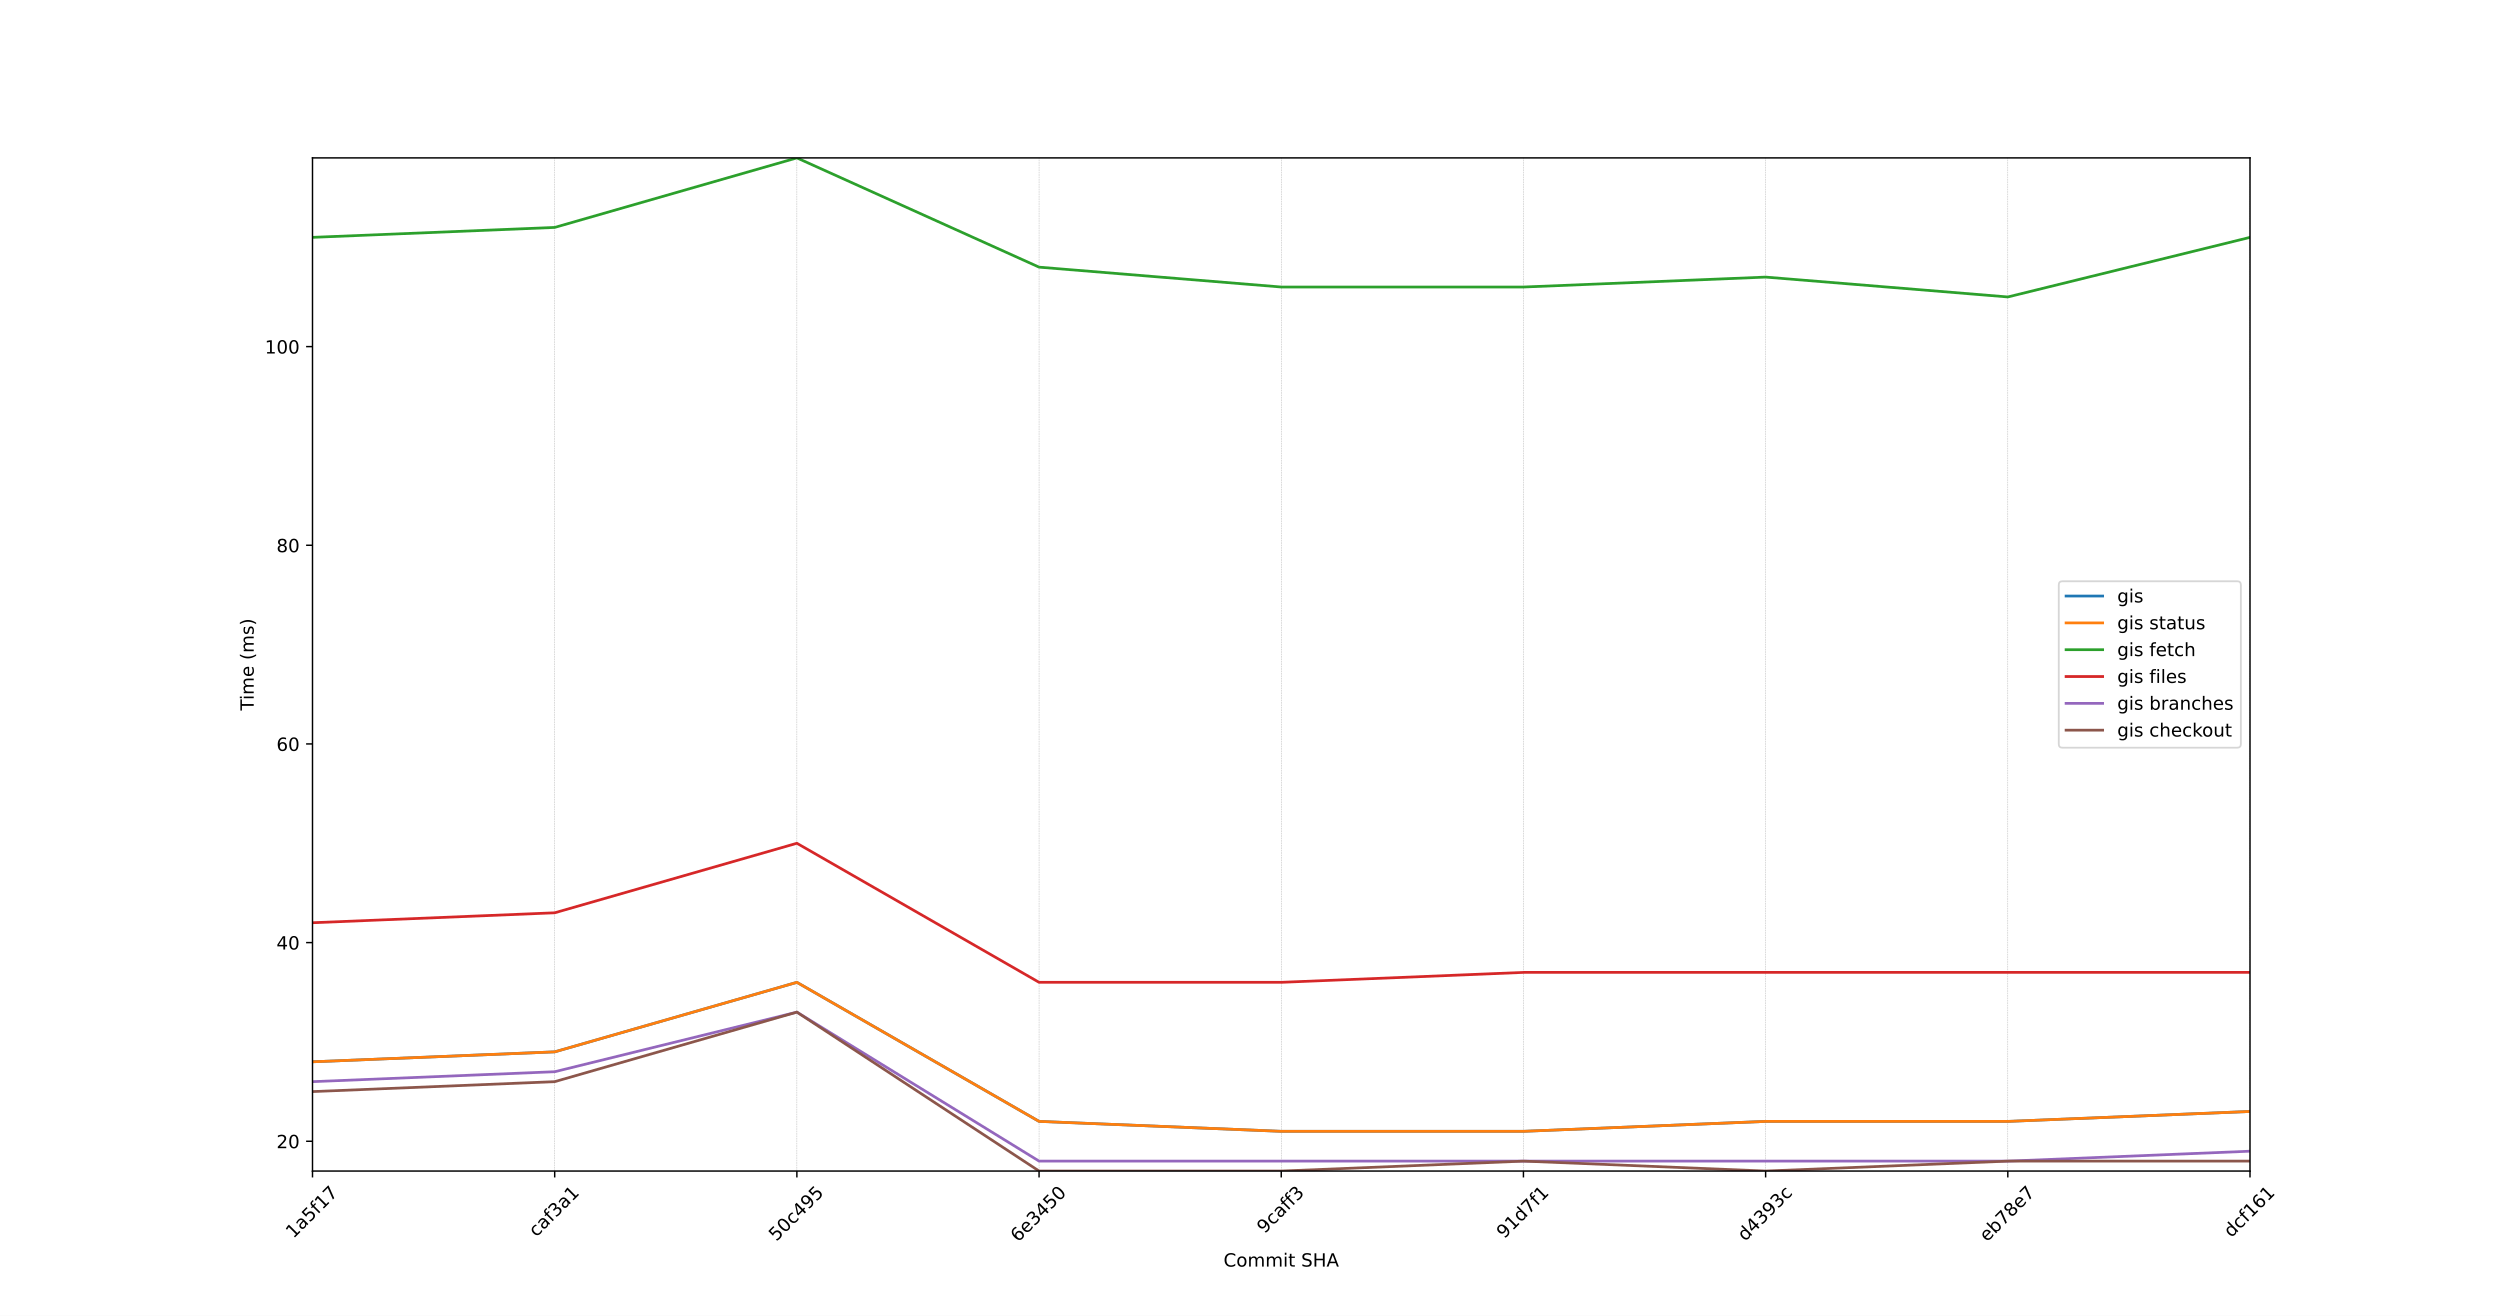
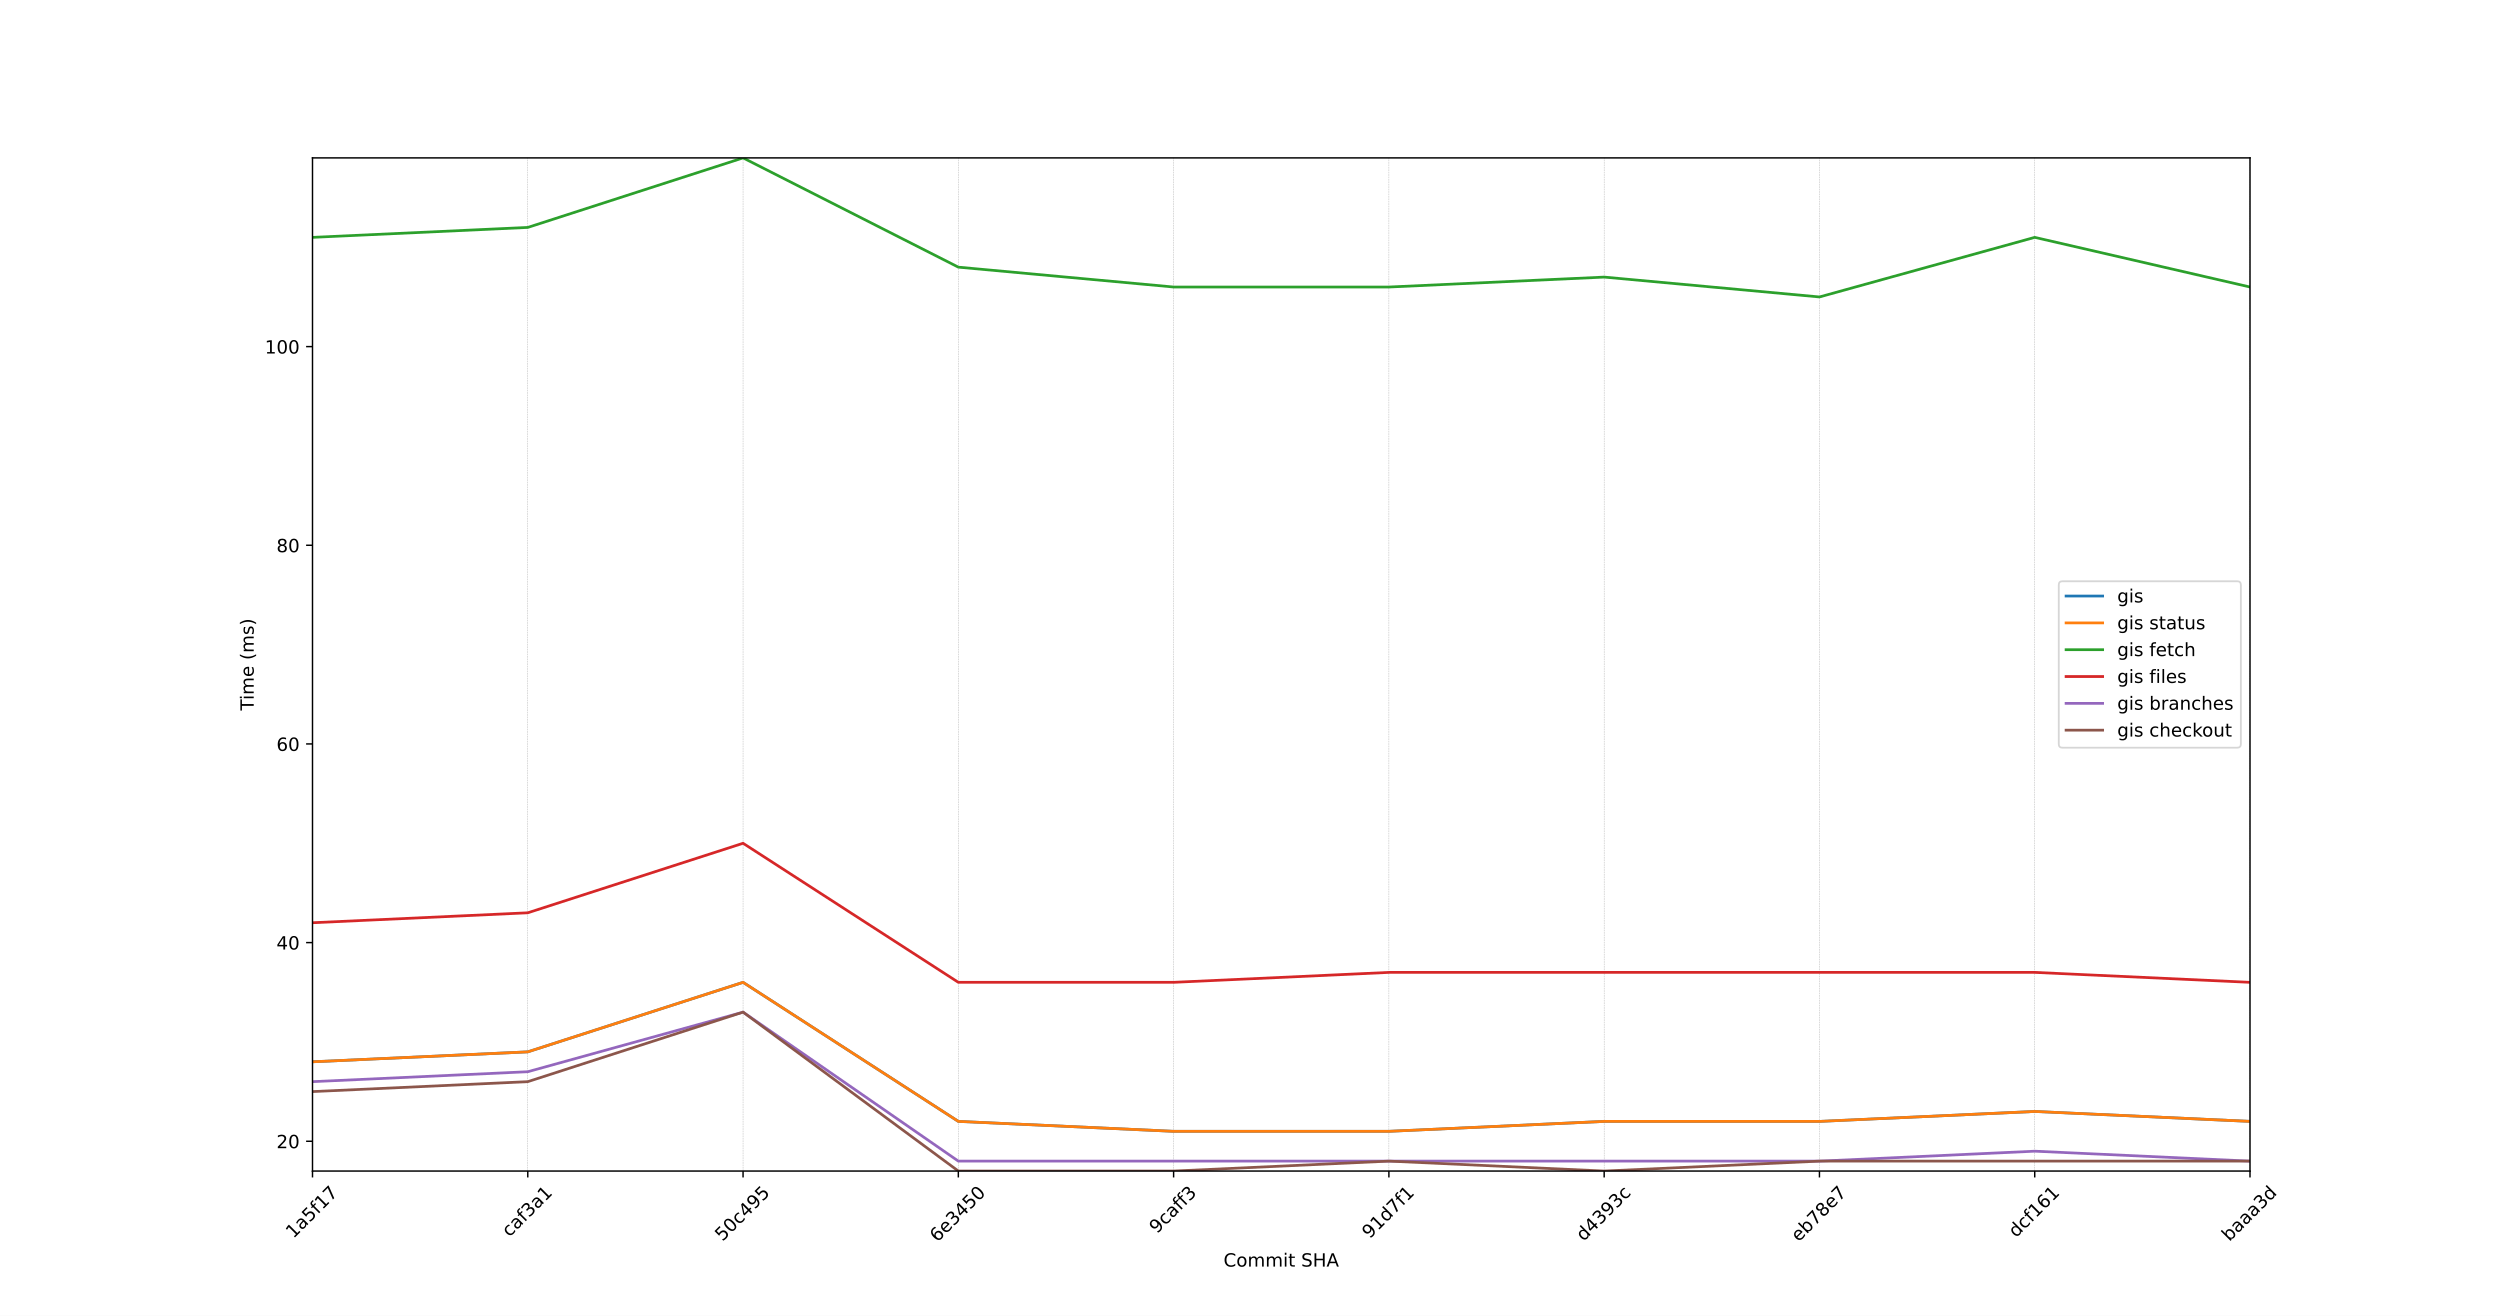
<svg xmlns="http://www.w3.org/2000/svg" xmlns:xlink="http://www.w3.org/1999/xlink" width="1368pt" height="720pt" viewBox="0 0 1368 720" version="1.1">
  <defs>
    <style type="text/css">*{stroke-linejoin: round; stroke-linecap: butt}</style>
  </defs>
  <g id="figure_1">
    <g id="patch_1">
      <path d="M 0 720  L 1368 720  L 1368 0  L 0 0  z " style="fill: #ffffff" />
    </g>
    <g id="axes_1">
      <g id="patch_2">
        <path d="M 171 640.8  L 1231.2 640.8  L 1231.2 86.4  L 171 86.4  z " style="fill: #ffffff" />
      </g>
      <g id="matplotlib.axis_1">
        <g id="xtick_1">
          <g id="line2d_1">
-             <path d="M 171 640.8  L 171 86.4  " clip-path="url(#p7cfb06ac3a)" style="fill: none; stroke-dasharray: 0.925,0.4; stroke-dashoffset: 0; stroke: #b0b0b0; stroke-width: 0.25" />
+             <path d="M 171 640.8  L 171 86.4  " clip-path="url(#p16232c0f49)" style="fill: none; stroke-dasharray: 0.925,0.4; stroke-dashoffset: 0; stroke: #b0b0b0; stroke-width: 0.25" />
          </g>
          <g id="line2d_2">
            <defs>
-               <path id="md422d548e3" d="M 0 0  L 0 3.5  " style="stroke: #000000; stroke-width: 0.8" />
-             </defs>
-             <g>
-               <use xlink:href="#md422d548e3" x="171" y="640.8" style="stroke: #000000; stroke-width: 0.8" />
+               <path id="m55b26e92f6" d="M 0 0  L 0 3.5  " style="stroke: #000000; stroke-width: 0.8" />
+             </defs>
+             <g>
+               <use xlink:href="#m55b26e92f6" x="171" y="640.8" style="stroke: #000000; stroke-width: 0.8" />
            </g>
          </g>
          <g id="text_1">
            <g transform="translate(160.542 677.9913) rotate(-45) scale(0.1 -0.1)">
              <defs>
                <path id="DejaVuSans-31" d="M 794 531  L 1825 531  L 1825 4091  L 703 3866  L 703 4441  L 1819 4666  L 2450 4666  L 2450 531  L 3481 531  L 3481 0  L 794 0  L 794 531  z " transform="scale(0.015625)" />
                <path id="DejaVuSans-61" d="M 2194 1759  Q 1497 1759 1228 1600  Q 959 1441 959 1056  Q 959 750 1161 570  Q 1363 391 1709 391  Q 2188 391 2477 730  Q 2766 1069 2766 1631  L 2766 1759  L 2194 1759  z M 3341 1997  L 3341 0  L 2766 0  L 2766 531  Q 2569 213 2275 61  Q 1981 -91 1556 -91  Q 1019 -91 701 211  Q 384 513 384 1019  Q 384 1609 779 1909  Q 1175 2209 1959 2209  L 2766 2209  L 2766 2266  Q 2766 2663 2505 2880  Q 2244 3097 1772 3097  Q 1472 3097 1187 3025  Q 903 2953 641 2809  L 641 3341  Q 956 3463 1253 3523  Q 1550 3584 1831 3584  Q 2591 3584 2966 3190  Q 3341 2797 3341 1997  z " transform="scale(0.015625)" />
                <path id="DejaVuSans-35" d="M 691 4666  L 3169 4666  L 3169 4134  L 1269 4134  L 1269 2991  Q 1406 3038 1543 3061  Q 1681 3084 1819 3084  Q 2600 3084 3056 2656  Q 3513 2228 3513 1497  Q 3513 744 3044 326  Q 2575 -91 1722 -91  Q 1428 -91 1123 -41  Q 819 9 494 109  L 494 744  Q 775 591 1075 516  Q 1375 441 1709 441  Q 2250 441 2565 725  Q 2881 1009 2881 1497  Q 2881 1984 2565 2268  Q 2250 2553 1709 2553  Q 1456 2553 1204 2497  Q 953 2441 691 2322  L 691 4666  z " transform="scale(0.015625)" />
                <path id="DejaVuSans-66" d="M 2375 4863  L 2375 4384  L 1825 4384  Q 1516 4384 1395 4259  Q 1275 4134 1275 3809  L 1275 3500  L 2222 3500  L 2222 3053  L 1275 3053  L 1275 0  L 697 0  L 697 3053  L 147 3053  L 147 3500  L 697 3500  L 697 3744  Q 697 4328 969 4595  Q 1241 4863 1831 4863  L 2375 4863  z " transform="scale(0.015625)" />
                <path id="DejaVuSans-37" d="M 525 4666  L 3525 4666  L 3525 4397  L 1831 0  L 1172 0  L 2766 4134  L 525 4134  L 525 4666  z " transform="scale(0.015625)" />
              </defs>
              <use xlink:href="#DejaVuSans-31" />
              <use xlink:href="#DejaVuSans-61" x="63.623" />
              <use xlink:href="#DejaVuSans-35" x="124.902" />
              <use xlink:href="#DejaVuSans-66" x="188.525" />
              <use xlink:href="#DejaVuSans-31" x="223.73" />
              <use xlink:href="#DejaVuSans-37" x="287.354" />
            </g>
          </g>
        </g>
        <g id="xtick_2">
          <g id="line2d_3">
-             <path d="M 303.525 640.8  L 303.525 86.4  " clip-path="url(#p7cfb06ac3a)" style="fill: none; stroke-dasharray: 0.925,0.4; stroke-dashoffset: 0; stroke: #b0b0b0; stroke-width: 0.25" />
+             <path d="M 288.8 640.8  L 288.8 86.4  " clip-path="url(#p16232c0f49)" style="fill: none; stroke-dasharray: 0.925,0.4; stroke-dashoffset: 0; stroke: #b0b0b0; stroke-width: 0.25" />
          </g>
          <g id="line2d_4">
            <g>
-               <use xlink:href="#md422d548e3" x="303.525" y="640.8" style="stroke: #000000; stroke-width: 0.8" />
+               <use xlink:href="#m55b26e92f6" x="288.8" y="640.8" style="stroke: #000000; stroke-width: 0.8" />
            </g>
          </g>
          <g id="text_2">
-             <g transform="translate(293.4554 677.2145) rotate(-45) scale(0.1 -0.1)">
+             <g transform="translate(278.7304 677.2145) rotate(-45) scale(0.1 -0.1)">
              <defs>
                <path id="DejaVuSans-63" d="M 3122 3366  L 3122 2828  Q 2878 2963 2633 3030  Q 2388 3097 2138 3097  Q 1578 3097 1268 2742  Q 959 2388 959 1747  Q 959 1106 1268 751  Q 1578 397 2138 397  Q 2388 397 2633 464  Q 2878 531 3122 666  L 3122 134  Q 2881 22 2623 -34  Q 2366 -91 2075 -91  Q 1284 -91 818 406  Q 353 903 353 1747  Q 353 2603 823 3093  Q 1294 3584 2113 3584  Q 2378 3584 2631 3529  Q 2884 3475 3122 3366  z " transform="scale(0.015625)" />
                <path id="DejaVuSans-33" d="M 2597 2516  Q 3050 2419 3304 2112  Q 3559 1806 3559 1356  Q 3559 666 3084 287  Q 2609 -91 1734 -91  Q 1441 -91 1130 -33  Q 819 25 488 141  L 488 750  Q 750 597 1062 519  Q 1375 441 1716 441  Q 2309 441 2620 675  Q 2931 909 2931 1356  Q 2931 1769 2642 2001  Q 2353 2234 1838 2234  L 1294 2234  L 1294 2753  L 1863 2753  Q 2328 2753 2575 2939  Q 2822 3125 2822 3475  Q 2822 3834 2567 4026  Q 2313 4219 1838 4219  Q 1578 4219 1281 4162  Q 984 4106 628 3988  L 628 4550  Q 988 4650 1302 4700  Q 1616 4750 1894 4750  Q 2613 4750 3031 4423  Q 3450 4097 3450 3541  Q 3450 3153 3228 2886  Q 3006 2619 2597 2516  z " transform="scale(0.015625)" />
              </defs>
              <use xlink:href="#DejaVuSans-63" />
              <use xlink:href="#DejaVuSans-61" x="54.98" />
              <use xlink:href="#DejaVuSans-66" x="116.26" />
              <use xlink:href="#DejaVuSans-33" x="151.465" />
              <use xlink:href="#DejaVuSans-61" x="215.088" />
              <use xlink:href="#DejaVuSans-31" x="276.367" />
            </g>
          </g>
        </g>
        <g id="xtick_3">
          <g id="line2d_5">
-             <path d="M 436.05 640.8  L 436.05 86.4  " clip-path="url(#p7cfb06ac3a)" style="fill: none; stroke-dasharray: 0.925,0.4; stroke-dashoffset: 0; stroke: #b0b0b0; stroke-width: 0.25" />
+             <path d="M 406.6 640.8  L 406.6 86.4  " clip-path="url(#p16232c0f49)" style="fill: none; stroke-dasharray: 0.925,0.4; stroke-dashoffset: 0; stroke: #b0b0b0; stroke-width: 0.25" />
          </g>
          <g id="line2d_6">
            <g>
-               <use xlink:href="#md422d548e3" x="436.05" y="640.8" style="stroke: #000000; stroke-width: 0.8" />
+               <use xlink:href="#m55b26e92f6" x="406.6" y="640.8" style="stroke: #000000; stroke-width: 0.8" />
            </g>
          </g>
          <g id="text_3">
-             <g transform="translate(424.8098 679.5557) rotate(-45) scale(0.1 -0.1)">
+             <g transform="translate(395.3598 679.5557) rotate(-45) scale(0.1 -0.1)">
              <defs>
                <path id="DejaVuSans-30" d="M 2034 4250  Q 1547 4250 1301 3770  Q 1056 3291 1056 2328  Q 1056 1369 1301 889  Q 1547 409 2034 409  Q 2525 409 2770 889  Q 3016 1369 3016 2328  Q 3016 3291 2770 3770  Q 2525 4250 2034 4250  z M 2034 4750  Q 2819 4750 3233 4129  Q 3647 3509 3647 2328  Q 3647 1150 3233 529  Q 2819 -91 2034 -91  Q 1250 -91 836 529  Q 422 1150 422 2328  Q 422 3509 836 4129  Q 1250 4750 2034 4750  z " transform="scale(0.015625)" />
                <path id="DejaVuSans-34" d="M 2419 4116  L 825 1625  L 2419 1625  L 2419 4116  z M 2253 4666  L 3047 4666  L 3047 1625  L 3713 1625  L 3713 1100  L 3047 1100  L 3047 0  L 2419 0  L 2419 1100  L 313 1100  L 313 1709  L 2253 4666  z " transform="scale(0.015625)" />
                <path id="DejaVuSans-39" d="M 703 97  L 703 672  Q 941 559 1184 500  Q 1428 441 1663 441  Q 2288 441 2617 861  Q 2947 1281 2994 2138  Q 2813 1869 2534 1725  Q 2256 1581 1919 1581  Q 1219 1581 811 2004  Q 403 2428 403 3163  Q 403 3881 828 4315  Q 1253 4750 1959 4750  Q 2769 4750 3195 4129  Q 3622 3509 3622 2328  Q 3622 1225 3098 567  Q 2575 -91 1691 -91  Q 1453 -91 1209 -44  Q 966 3 703 97  z M 1959 2075  Q 2384 2075 2632 2365  Q 2881 2656 2881 3163  Q 2881 3666 2632 3958  Q 2384 4250 1959 4250  Q 1534 4250 1286 3958  Q 1038 3666 1038 3163  Q 1038 2656 1286 2365  Q 1534 2075 1959 2075  z " transform="scale(0.015625)" />
              </defs>
              <use xlink:href="#DejaVuSans-35" />
              <use xlink:href="#DejaVuSans-30" x="63.623" />
              <use xlink:href="#DejaVuSans-63" x="127.246" />
              <use xlink:href="#DejaVuSans-34" x="182.227" />
              <use xlink:href="#DejaVuSans-39" x="245.85" />
              <use xlink:href="#DejaVuSans-35" x="309.473" />
            </g>
          </g>
        </g>
        <g id="xtick_4">
          <g id="line2d_7">
-             <path d="M 568.575 640.8  L 568.575 86.4  " clip-path="url(#p7cfb06ac3a)" style="fill: none; stroke-dasharray: 0.925,0.4; stroke-dashoffset: 0; stroke: #b0b0b0; stroke-width: 0.25" />
+             <path d="M 524.4 640.8  L 524.4 86.4  " clip-path="url(#p16232c0f49)" style="fill: none; stroke-dasharray: 0.925,0.4; stroke-dashoffset: 0; stroke: #b0b0b0; stroke-width: 0.25" />
          </g>
          <g id="line2d_8">
            <g>
-               <use xlink:href="#md422d548e3" x="568.575" y="640.8" style="stroke: #000000; stroke-width: 0.8" />
+               <use xlink:href="#m55b26e92f6" x="524.4" y="640.8" style="stroke: #000000; stroke-width: 0.8" />
            </g>
          </g>
          <g id="text_4">
-             <g transform="translate(557.1033 680.0187) rotate(-45) scale(0.1 -0.1)">
+             <g transform="translate(512.9283 680.0187) rotate(-45) scale(0.1 -0.1)">
              <defs>
                <path id="DejaVuSans-36" d="M 2113 2584  Q 1688 2584 1439 2293  Q 1191 2003 1191 1497  Q 1191 994 1439 701  Q 1688 409 2113 409  Q 2538 409 2786 701  Q 3034 994 3034 1497  Q 3034 2003 2786 2293  Q 2538 2584 2113 2584  z M 3366 4563  L 3366 3988  Q 3128 4100 2886 4159  Q 2644 4219 2406 4219  Q 1781 4219 1451 3797  Q 1122 3375 1075 2522  Q 1259 2794 1537 2939  Q 1816 3084 2150 3084  Q 2853 3084 3261 2657  Q 3669 2231 3669 1497  Q 3669 778 3244 343  Q 2819 -91 2113 -91  Q 1303 -91 875 529  Q 447 1150 447 2328  Q 447 3434 972 4092  Q 1497 4750 2381 4750  Q 2619 4750 2861 4703  Q 3103 4656 3366 4563  z " transform="scale(0.015625)" />
                <path id="DejaVuSans-65" d="M 3597 1894  L 3597 1613  L 953 1613  Q 991 1019 1311 708  Q 1631 397 2203 397  Q 2534 397 2845 478  Q 3156 559 3463 722  L 3463 178  Q 3153 47 2828 -22  Q 2503 -91 2169 -91  Q 1331 -91 842 396  Q 353 884 353 1716  Q 353 2575 817 3079  Q 1281 3584 2069 3584  Q 2775 3584 3186 3129  Q 3597 2675 3597 1894  z M 3022 2063  Q 3016 2534 2758 2815  Q 2500 3097 2075 3097  Q 1594 3097 1305 2825  Q 1016 2553 972 2059  L 3022 2063  z " transform="scale(0.015625)" />
              </defs>
              <use xlink:href="#DejaVuSans-36" />
              <use xlink:href="#DejaVuSans-65" x="63.623" />
              <use xlink:href="#DejaVuSans-33" x="125.146" />
              <use xlink:href="#DejaVuSans-34" x="188.77" />
              <use xlink:href="#DejaVuSans-35" x="252.393" />
              <use xlink:href="#DejaVuSans-30" x="316.016" />
            </g>
          </g>
        </g>
        <g id="xtick_5">
          <g id="line2d_9">
-             <path d="M 701.1 640.8  L 701.1 86.4  " clip-path="url(#p7cfb06ac3a)" style="fill: none; stroke-dasharray: 0.925,0.4; stroke-dashoffset: 0; stroke: #b0b0b0; stroke-width: 0.25" />
+             <path d="M 642.2 640.8  L 642.2 86.4  " clip-path="url(#p16232c0f49)" style="fill: none; stroke-dasharray: 0.925,0.4; stroke-dashoffset: 0; stroke: #b0b0b0; stroke-width: 0.25" />
          </g>
          <g id="line2d_10">
            <g>
-               <use xlink:href="#md422d548e3" x="701.1" y="640.8" style="stroke: #000000; stroke-width: 0.8" />
+               <use xlink:href="#m55b26e92f6" x="642.2" y="640.8" style="stroke: #000000; stroke-width: 0.8" />
            </g>
          </g>
          <g id="text_5">
-             <g transform="translate(691.9524 675.3705) rotate(-45) scale(0.1 -0.1)">
+             <g transform="translate(633.0524 675.3705) rotate(-45) scale(0.1 -0.1)">
              <use xlink:href="#DejaVuSans-39" />
              <use xlink:href="#DejaVuSans-63" x="63.623" />
              <use xlink:href="#DejaVuSans-61" x="118.604" />
              <use xlink:href="#DejaVuSans-66" x="179.883" />
              <use xlink:href="#DejaVuSans-66" x="215.088" />
              <use xlink:href="#DejaVuSans-33" x="250.293" />
            </g>
          </g>
        </g>
        <g id="xtick_6">
          <g id="line2d_11">
-             <path d="M 833.625 640.8  L 833.625 86.4  " clip-path="url(#p7cfb06ac3a)" style="fill: none; stroke-dasharray: 0.925,0.4; stroke-dashoffset: 0; stroke: #b0b0b0; stroke-width: 0.25" />
+             <path d="M 760 640.8  L 760 86.4  " clip-path="url(#p16232c0f49)" style="fill: none; stroke-dasharray: 0.925,0.4; stroke-dashoffset: 0; stroke: #b0b0b0; stroke-width: 0.25" />
          </g>
          <g id="line2d_12">
            <g>
-               <use xlink:href="#md422d548e3" x="833.625" y="640.8" style="stroke: #000000; stroke-width: 0.8" />
+               <use xlink:href="#m55b26e92f6" x="760" y="640.8" style="stroke: #000000; stroke-width: 0.8" />
            </g>
          </g>
          <g id="text_6">
-             <g transform="translate(823.0891 678.147) rotate(-45) scale(0.1 -0.1)">
+             <g transform="translate(749.4641 678.147) rotate(-45) scale(0.1 -0.1)">
              <defs>
                <path id="DejaVuSans-64" d="M 2906 2969  L 2906 4863  L 3481 4863  L 3481 0  L 2906 0  L 2906 525  Q 2725 213 2448 61  Q 2172 -91 1784 -91  Q 1150 -91 751 415  Q 353 922 353 1747  Q 353 2572 751 3078  Q 1150 3584 1784 3584  Q 2172 3584 2448 3432  Q 2725 3281 2906 2969  z M 947 1747  Q 947 1113 1208 752  Q 1469 391 1925 391  Q 2381 391 2643 752  Q 2906 1113 2906 1747  Q 2906 2381 2643 2742  Q 2381 3103 1925 3103  Q 1469 3103 1208 2742  Q 947 2381 947 1747  z " transform="scale(0.015625)" />
              </defs>
              <use xlink:href="#DejaVuSans-39" />
              <use xlink:href="#DejaVuSans-31" x="63.623" />
              <use xlink:href="#DejaVuSans-64" x="127.246" />
              <use xlink:href="#DejaVuSans-37" x="190.723" />
              <use xlink:href="#DejaVuSans-66" x="254.346" />
              <use xlink:href="#DejaVuSans-31" x="289.551" />
            </g>
          </g>
        </g>
        <g id="xtick_7">
          <g id="line2d_13">
-             <path d="M 966.15 640.8  L 966.15 86.4  " clip-path="url(#p7cfb06ac3a)" style="fill: none; stroke-dasharray: 0.925,0.4; stroke-dashoffset: 0; stroke: #b0b0b0; stroke-width: 0.25" />
+             <path d="M 877.8 640.8  L 877.8 86.4  " clip-path="url(#p16232c0f49)" style="fill: none; stroke-dasharray: 0.925,0.4; stroke-dashoffset: 0; stroke: #b0b0b0; stroke-width: 0.25" />
          </g>
          <g id="line2d_14">
            <g>
-               <use xlink:href="#md422d548e3" x="966.15" y="640.8" style="stroke: #000000; stroke-width: 0.8" />
+               <use xlink:href="#m55b26e92f6" x="877.8" y="640.8" style="stroke: #000000; stroke-width: 0.8" />
            </g>
          </g>
          <g id="text_7">
-             <g transform="translate(954.9147 679.5458) rotate(-45) scale(0.1 -0.1)">
+             <g transform="translate(866.5647 679.5458) rotate(-45) scale(0.1 -0.1)">
              <use xlink:href="#DejaVuSans-64" />
              <use xlink:href="#DejaVuSans-34" x="63.477" />
              <use xlink:href="#DejaVuSans-33" x="127.1" />
              <use xlink:href="#DejaVuSans-39" x="190.723" />
              <use xlink:href="#DejaVuSans-33" x="254.346" />
              <use xlink:href="#DejaVuSans-63" x="317.969" />
            </g>
          </g>
        </g>
        <g id="xtick_8">
          <g id="line2d_15">
-             <path d="M 1098.675 640.8  L 1098.675 86.4  " clip-path="url(#p7cfb06ac3a)" style="fill: none; stroke-dasharray: 0.925,0.4; stroke-dashoffset: 0; stroke: #b0b0b0; stroke-width: 0.25" />
+             <path d="M 995.6 640.8  L 995.6 86.4  " clip-path="url(#p16232c0f49)" style="fill: none; stroke-dasharray: 0.925,0.4; stroke-dashoffset: 0; stroke: #b0b0b0; stroke-width: 0.25" />
          </g>
          <g id="line2d_16">
            <g>
-               <use xlink:href="#md422d548e3" x="1098.675" y="640.8" style="stroke: #000000; stroke-width: 0.8" />
+               <use xlink:href="#m55b26e92f6" x="995.6" y="640.8" style="stroke: #000000; stroke-width: 0.8" />
            </g>
          </g>
          <g id="text_8">
-             <g transform="translate(1087.282 679.8607) rotate(-45) scale(0.1 -0.1)">
+             <g transform="translate(984.2073 679.8607) rotate(-45) scale(0.1 -0.1)">
              <defs>
                <path id="DejaVuSans-62" d="M 3116 1747  Q 3116 2381 2855 2742  Q 2594 3103 2138 3103  Q 1681 3103 1420 2742  Q 1159 2381 1159 1747  Q 1159 1113 1420 752  Q 1681 391 2138 391  Q 2594 391 2855 752  Q 3116 1113 3116 1747  z M 1159 2969  Q 1341 3281 1617 3432  Q 1894 3584 2278 3584  Q 2916 3584 3314 3078  Q 3713 2572 3713 1747  Q 3713 922 3314 415  Q 2916 -91 2278 -91  Q 1894 -91 1617 61  Q 1341 213 1159 525  L 1159 0  L 581 0  L 581 4863  L 1159 4863  L 1159 2969  z " transform="scale(0.015625)" />
                <path id="DejaVuSans-38" d="M 2034 2216  Q 1584 2216 1326 1975  Q 1069 1734 1069 1313  Q 1069 891 1326 650  Q 1584 409 2034 409  Q 2484 409 2743 651  Q 3003 894 3003 1313  Q 3003 1734 2745 1975  Q 2488 2216 2034 2216  z M 1403 2484  Q 997 2584 770 2862  Q 544 3141 544 3541  Q 544 4100 942 4425  Q 1341 4750 2034 4750  Q 2731 4750 3128 4425  Q 3525 4100 3525 3541  Q 3525 3141 3298 2862  Q 3072 2584 2669 2484  Q 3125 2378 3379 2068  Q 3634 1759 3634 1313  Q 3634 634 3220 271  Q 2806 -91 2034 -91  Q 1263 -91 848 271  Q 434 634 434 1313  Q 434 1759 690 2068  Q 947 2378 1403 2484  z M 1172 3481  Q 1172 3119 1398 2916  Q 1625 2713 2034 2713  Q 2441 2713 2670 2916  Q 2900 3119 2900 3481  Q 2900 3844 2670 4047  Q 2441 4250 2034 4250  Q 1625 4250 1398 4047  Q 1172 3844 1172 3481  z " transform="scale(0.015625)" />
              </defs>
              <use xlink:href="#DejaVuSans-65" />
              <use xlink:href="#DejaVuSans-62" x="61.523" />
              <use xlink:href="#DejaVuSans-37" x="125" />
              <use xlink:href="#DejaVuSans-38" x="188.623" />
              <use xlink:href="#DejaVuSans-65" x="252.246" />
              <use xlink:href="#DejaVuSans-37" x="313.77" />
            </g>
          </g>
        </g>
        <g id="xtick_9">
          <g id="line2d_17">
-             <path d="M 1231.2 640.8  L 1231.2 86.4  " clip-path="url(#p7cfb06ac3a)" style="fill: none; stroke-dasharray: 0.925,0.4; stroke-dashoffset: 0; stroke: #b0b0b0; stroke-width: 0.25" />
+             <path d="M 1113.4 640.8  L 1113.4 86.4  " clip-path="url(#p16232c0f49)" style="fill: none; stroke-dasharray: 0.925,0.4; stroke-dashoffset: 0; stroke: #b0b0b0; stroke-width: 0.25" />
          </g>
          <g id="line2d_18">
            <g>
-               <use xlink:href="#md422d548e3" x="1231.2" y="640.8" style="stroke: #000000; stroke-width: 0.8" />
+               <use xlink:href="#m55b26e92f6" x="1113.4" y="640.8" style="stroke: #000000; stroke-width: 0.8" />
            </g>
          </g>
          <g id="text_9">
-             <g transform="translate(1220.97 677.5361) rotate(-45) scale(0.1 -0.1)">
+             <g transform="translate(1103.17 677.5361) rotate(-45) scale(0.1 -0.1)">
              <use xlink:href="#DejaVuSans-64" />
              <use xlink:href="#DejaVuSans-63" x="63.477" />
              <use xlink:href="#DejaVuSans-66" x="118.457" />
              <use xlink:href="#DejaVuSans-31" x="153.662" />
              <use xlink:href="#DejaVuSans-36" x="217.285" />
              <use xlink:href="#DejaVuSans-31" x="280.908" />
            </g>
          </g>
        </g>
-         <g id="text_10">
+         <g id="xtick_10">
+           <g id="line2d_19">
+             <path d="M 1231.2 640.8  L 1231.2 86.4  " clip-path="url(#p16232c0f49)" style="fill: none; stroke-dasharray: 0.925,0.4; stroke-dashoffset: 0; stroke: #b0b0b0; stroke-width: 0.25" />
+           </g>
+           <g id="line2d_20">
+             <g>
+               <use xlink:href="#m55b26e92f6" x="1231.2" y="640.8" style="stroke: #000000; stroke-width: 0.8" />
+             </g>
+           </g>
+           <g id="text_10">
+             <g transform="translate(1219.913 679.6496) rotate(-45) scale(0.1 -0.1)">
+               <use xlink:href="#DejaVuSans-62" />
+               <use xlink:href="#DejaVuSans-61" x="63.477" />
+               <use xlink:href="#DejaVuSans-61" x="124.756" />
+               <use xlink:href="#DejaVuSans-61" x="186.035" />
+               <use xlink:href="#DejaVuSans-33" x="247.314" />
+               <use xlink:href="#DejaVuSans-64" x="310.938" />
+             </g>
+           </g>
+         </g>
+         <g id="text_11">
          <g transform="translate(669.5156 693.0877) scale(0.1 -0.1)">
            <defs>
              <path id="DejaVuSans-43" d="M 4122 4306  L 4122 3641  Q 3803 3938 3442 4084  Q 3081 4231 2675 4231  Q 1875 4231 1450 3742  Q 1025 3253 1025 2328  Q 1025 1406 1450 917  Q 1875 428 2675 428  Q 3081 428 3442 575  Q 3803 722 4122 1019  L 4122 359  Q 3791 134 3420 21  Q 3050 -91 2638 -91  Q 1578 -91 968 557  Q 359 1206 359 2328  Q 359 3453 968 4101  Q 1578 4750 2638 4750  Q 3056 4750 3426 4639  Q 3797 4528 4122 4306  z " transform="scale(0.015625)" />
              <path id="DejaVuSans-6f" d="M 1959 3097  Q 1497 3097 1228 2736  Q 959 2375 959 1747  Q 959 1119 1226 758  Q 1494 397 1959 397  Q 2419 397 2687 759  Q 2956 1122 2956 1747  Q 2956 2369 2687 2733  Q 2419 3097 1959 3097  z M 1959 3584  Q 2709 3584 3137 3096  Q 3566 2609 3566 1747  Q 3566 888 3137 398  Q 2709 -91 1959 -91  Q 1206 -91 779 398  Q 353 888 353 1747  Q 353 2609 779 3096  Q 1206 3584 1959 3584  z " transform="scale(0.015625)" />
              <path id="DejaVuSans-6d" d="M 3328 2828  Q 3544 3216 3844 3400  Q 4144 3584 4550 3584  Q 5097 3584 5394 3201  Q 5691 2819 5691 2113  L 5691 0  L 5113 0  L 5113 2094  Q 5113 2597 4934 2840  Q 4756 3084 4391 3084  Q 3944 3084 3684 2787  Q 3425 2491 3425 1978  L 3425 0  L 2847 0  L 2847 2094  Q 2847 2600 2669 2842  Q 2491 3084 2119 3084  Q 1678 3084 1418 2786  Q 1159 2488 1159 1978  L 1159 0  L 581 0  L 581 3500  L 1159 3500  L 1159 2956  Q 1356 3278 1631 3431  Q 1906 3584 2284 3584  Q 2666 3584 2933 3390  Q 3200 3197 3328 2828  z " transform="scale(0.015625)" />
              <path id="DejaVuSans-69" d="M 603 3500  L 1178 3500  L 1178 0  L 603 0  L 603 3500  z M 603 4863  L 1178 4863  L 1178 4134  L 603 4134  L 603 4863  z " transform="scale(0.015625)" />
              <path id="DejaVuSans-74" d="M 1172 4494  L 1172 3500  L 2356 3500  L 2356 3053  L 1172 3053  L 1172 1153  Q 1172 725 1289 603  Q 1406 481 1766 481  L 2356 481  L 2356 0  L 1766 0  Q 1100 0 847 248  Q 594 497 594 1153  L 594 3053  L 172 3053  L 172 3500  L 594 3500  L 594 4494  L 1172 4494  z " transform="scale(0.015625)" />
              <path id="DejaVuSans-20" transform="scale(0.015625)" />
              <path id="DejaVuSans-53" d="M 3425 4513  L 3425 3897  Q 3066 4069 2747 4153  Q 2428 4238 2131 4238  Q 1616 4238 1336 4038  Q 1056 3838 1056 3469  Q 1056 3159 1242 3001  Q 1428 2844 1947 2747  L 2328 2669  Q 3034 2534 3370 2195  Q 3706 1856 3706 1288  Q 3706 609 3251 259  Q 2797 -91 1919 -91  Q 1588 -91 1214 -16  Q 841 59 441 206  L 441 856  Q 825 641 1194 531  Q 1563 422 1919 422  Q 2459 422 2753 634  Q 3047 847 3047 1241  Q 3047 1584 2836 1778  Q 2625 1972 2144 2069  L 1759 2144  Q 1053 2284 737 2584  Q 422 2884 422 3419  Q 422 4038 858 4394  Q 1294 4750 2059 4750  Q 2388 4750 2728 4690  Q 3069 4631 3425 4513  z " transform="scale(0.015625)" />
              <path id="DejaVuSans-48" d="M 628 4666  L 1259 4666  L 1259 2753  L 3553 2753  L 3553 4666  L 4184 4666  L 4184 0  L 3553 0  L 3553 2222  L 1259 2222  L 1259 0  L 628 0  L 628 4666  z " transform="scale(0.015625)" />
              <path id="DejaVuSans-41" d="M 2188 4044  L 1331 1722  L 3047 1722  L 2188 4044  z M 1831 4666  L 2547 4666  L 4325 0  L 3669 0  L 3244 1197  L 1141 1197  L 716 0  L 50 0  L 1831 4666  z " transform="scale(0.015625)" />
            </defs>
            <use xlink:href="#DejaVuSans-43" />
            <use xlink:href="#DejaVuSans-6f" x="69.824" />
            <use xlink:href="#DejaVuSans-6d" x="131.006" />
            <use xlink:href="#DejaVuSans-6d" x="228.418" />
            <use xlink:href="#DejaVuSans-69" x="325.83" />
            <use xlink:href="#DejaVuSans-74" x="353.613" />
            <use xlink:href="#DejaVuSans-20" x="392.822" />
            <use xlink:href="#DejaVuSans-53" x="424.609" />
            <use xlink:href="#DejaVuSans-48" x="488.086" />
            <use xlink:href="#DejaVuSans-41" x="563.281" />
          </g>
        </g>
      </g>
      <g id="matplotlib.axis_2">
        <g id="ytick_1">
-           <g id="line2d_19">
-             <defs>
-               <path id="m77bb385b6a" d="M 0 0  L -3.5 0  " style="stroke: #000000; stroke-width: 0.8" />
-             </defs>
-             <g>
-               <use xlink:href="#m77bb385b6a" x="171" y="624.494" style="stroke: #000000; stroke-width: 0.8" />
-             </g>
-           </g>
-           <g id="text_11">
+           <g id="line2d_21">
+             <defs>
+               <path id="m1e4fbdc117" d="M 0 0  L -3.5 0  " style="stroke: #000000; stroke-width: 0.8" />
+             </defs>
+             <g>
+               <use xlink:href="#m1e4fbdc117" x="171" y="624.494" style="stroke: #000000; stroke-width: 0.8" />
+             </g>
+           </g>
+           <g id="text_12">
            <g transform="translate(151.275 628.2933) scale(0.1 -0.1)">
              <defs>
                <path id="DejaVuSans-32" d="M 1228 531  L 3431 531  L 3431 0  L 469 0  L 469 531  Q 828 903 1448 1529  Q 2069 2156 2228 2338  Q 2531 2678 2651 2914  Q 2772 3150 2772 3378  Q 2772 3750 2511 3984  Q 2250 4219 1831 4219  Q 1534 4219 1204 4116  Q 875 4013 500 3803  L 500 4441  Q 881 4594 1212 4672  Q 1544 4750 1819 4750  Q 2544 4750 2975 4387  Q 3406 4025 3406 3419  Q 3406 3131 3298 2873  Q 3191 2616 2906 2266  Q 2828 2175 2409 1742  Q 1991 1309 1228 531  z " transform="scale(0.015625)" />
              </defs>
              <use xlink:href="#DejaVuSans-32" />
              <use xlink:href="#DejaVuSans-30" x="63.623" />
            </g>
          </g>
        </g>
        <g id="ytick_2">
-           <g id="line2d_20">
-             <g>
-               <use xlink:href="#m77bb385b6a" x="171" y="515.788" style="stroke: #000000; stroke-width: 0.8" />
-             </g>
-           </g>
-           <g id="text_12">
+           <g id="line2d_22">
+             <g>
+               <use xlink:href="#m1e4fbdc117" x="171" y="515.788" style="stroke: #000000; stroke-width: 0.8" />
+             </g>
+           </g>
+           <g id="text_13">
            <g transform="translate(151.275 519.5875) scale(0.1 -0.1)">
              <use xlink:href="#DejaVuSans-34" />
              <use xlink:href="#DejaVuSans-30" x="63.623" />
            </g>
          </g>
        </g>
        <g id="ytick_3">
-           <g id="line2d_21">
-             <g>
-               <use xlink:href="#m77bb385b6a" x="171" y="407.082" style="stroke: #000000; stroke-width: 0.8" />
-             </g>
-           </g>
-           <g id="text_13">
+           <g id="line2d_23">
+             <g>
+               <use xlink:href="#m1e4fbdc117" x="171" y="407.082" style="stroke: #000000; stroke-width: 0.8" />
+             </g>
+           </g>
+           <g id="text_14">
            <g transform="translate(151.275 410.8816) scale(0.1 -0.1)">
              <use xlink:href="#DejaVuSans-36" />
              <use xlink:href="#DejaVuSans-30" x="63.623" />
            </g>
          </g>
        </g>
        <g id="ytick_4">
-           <g id="line2d_22">
-             <g>
-               <use xlink:href="#m77bb385b6a" x="171" y="298.376" style="stroke: #000000; stroke-width: 0.8" />
-             </g>
-           </g>
-           <g id="text_14">
+           <g id="line2d_24">
+             <g>
+               <use xlink:href="#m1e4fbdc117" x="171" y="298.376" style="stroke: #000000; stroke-width: 0.8" />
+             </g>
+           </g>
+           <g id="text_15">
            <g transform="translate(151.275 302.1757) scale(0.1 -0.1)">
              <use xlink:href="#DejaVuSans-38" />
              <use xlink:href="#DejaVuSans-30" x="63.623" />
            </g>
          </g>
        </g>
        <g id="ytick_5">
-           <g id="line2d_23">
-             <g>
-               <use xlink:href="#m77bb385b6a" x="171" y="189.671" style="stroke: #000000; stroke-width: 0.8" />
-             </g>
-           </g>
-           <g id="text_15">
+           <g id="line2d_25">
+             <g>
+               <use xlink:href="#m1e4fbdc117" x="171" y="189.671" style="stroke: #000000; stroke-width: 0.8" />
+             </g>
+           </g>
+           <g id="text_16">
            <g transform="translate(144.9125 193.4698) scale(0.1 -0.1)">
              <use xlink:href="#DejaVuSans-31" />
              <use xlink:href="#DejaVuSans-30" x="63.623" />
              <use xlink:href="#DejaVuSans-30" x="127.246" />
            </g>
          </g>
        </g>
-         <g id="text_16">
+         <g id="text_17">
          <g transform="translate(138.8328 388.7992) rotate(-90) scale(0.1 -0.1)">
            <defs>
              <path id="DejaVuSans-54" d="M -19 4666  L 3928 4666  L 3928 4134  L 2272 4134  L 2272 0  L 1638 0  L 1638 4134  L -19 4134  L -19 4666  z " transform="scale(0.015625)" />
              <path id="DejaVuSans-28" d="M 1984 4856  Q 1566 4138 1362 3434  Q 1159 2731 1159 2009  Q 1159 1288 1364 580  Q 1569 -128 1984 -844  L 1484 -844  Q 1016 -109 783 600  Q 550 1309 550 2009  Q 550 2706 781 3412  Q 1013 4119 1484 4856  L 1984 4856  z " transform="scale(0.015625)" />
              <path id="DejaVuSans-73" d="M 2834 3397  L 2834 2853  Q 2591 2978 2328 3040  Q 2066 3103 1784 3103  Q 1356 3103 1142 2972  Q 928 2841 928 2578  Q 928 2378 1081 2264  Q 1234 2150 1697 2047  L 1894 2003  Q 2506 1872 2764 1633  Q 3022 1394 3022 966  Q 3022 478 2636 193  Q 2250 -91 1575 -91  Q 1294 -91 989 -36  Q 684 19 347 128  L 347 722  Q 666 556 975 473  Q 1284 391 1588 391  Q 1994 391 2212 530  Q 2431 669 2431 922  Q 2431 1156 2273 1281  Q 2116 1406 1581 1522  L 1381 1569  Q 847 1681 609 1914  Q 372 2147 372 2553  Q 372 3047 722 3315  Q 1072 3584 1716 3584  Q 2034 3584 2315 3537  Q 2597 3491 2834 3397  z " transform="scale(0.015625)" />
              <path id="DejaVuSans-29" d="M 513 4856  L 1013 4856  Q 1481 4119 1714 3412  Q 1947 2706 1947 2009  Q 1947 1309 1714 600  Q 1481 -109 1013 -844  L 513 -844  Q 928 -128 1133 580  Q 1338 1288 1338 2009  Q 1338 2731 1133 3434  Q 928 4138 513 4856  z " transform="scale(0.015625)" />
            </defs>
            <use xlink:href="#DejaVuSans-54" />
            <use xlink:href="#DejaVuSans-69" x="57.959" />
            <use xlink:href="#DejaVuSans-6d" x="85.742" />
            <use xlink:href="#DejaVuSans-65" x="183.154" />
            <use xlink:href="#DejaVuSans-20" x="244.678" />
            <use xlink:href="#DejaVuSans-28" x="276.465" />
            <use xlink:href="#DejaVuSans-6d" x="315.479" />
            <use xlink:href="#DejaVuSans-73" x="412.891" />
            <use xlink:href="#DejaVuSans-29" x="464.99" />
          </g>
        </g>
      </g>
-       <g id="line2d_24">
-         <path d="M 171 581.012  L 303.525 575.576  L 436.05 537.529  L 568.575 613.624  L 701.1 619.059  L 833.625 619.059  L 966.15 613.624  L 1098.675 613.624  L 1231.2 608.188  " clip-path="url(#p7cfb06ac3a)" style="fill: none; stroke: #1f77b4; stroke-width: 1.5; stroke-linecap: square" />
-       </g>
-       <g id="line2d_25">
-         <path d="M 171 581.012  L 303.525 575.576  L 436.05 537.529  L 568.575 613.624  L 701.1 619.059  L 833.625 619.059  L 966.15 613.624  L 1098.675 613.624  L 1231.2 608.188  " clip-path="url(#p7cfb06ac3a)" style="fill: none; stroke: #ff7f0e; stroke-width: 1.5; stroke-linecap: square" />
-       </g>
      <g id="line2d_26">
-         <path d="M 171 129.882  L 303.525 124.447  L 436.05 86.4  L 568.575 146.188  L 701.1 157.059  L 833.625 157.059  L 966.15 151.624  L 1098.675 162.494  L 1231.2 129.882  " clip-path="url(#p7cfb06ac3a)" style="fill: none; stroke: #2ca02c; stroke-width: 1.5; stroke-linecap: square" />
+         <path d="M 171 581.012  L 288.8 575.576  L 406.6 537.529  L 524.4 613.624  L 642.2 619.059  L 760 619.059  L 877.8 613.624  L 995.6 613.624  L 1113.4 608.188  L 1231.2 613.624  " clip-path="url(#p16232c0f49)" style="fill: none; stroke: #1f77b4; stroke-width: 1.5; stroke-linecap: square" />
      </g>
      <g id="line2d_27">
-         <path d="M 171 504.918  L 303.525 499.482  L 436.05 461.435  L 568.575 537.529  L 701.1 537.529  L 833.625 532.094  L 966.15 532.094  L 1098.675 532.094  L 1231.2 532.094  " clip-path="url(#p7cfb06ac3a)" style="fill: none; stroke: #d62728; stroke-width: 1.5; stroke-linecap: square" />
+         <path d="M 171 581.012  L 288.8 575.576  L 406.6 537.529  L 524.4 613.624  L 642.2 619.059  L 760 619.059  L 877.8 613.624  L 995.6 613.624  L 1113.4 608.188  L 1231.2 613.624  " clip-path="url(#p16232c0f49)" style="fill: none; stroke: #ff7f0e; stroke-width: 1.5; stroke-linecap: square" />
      </g>
      <g id="line2d_28">
-         <path d="M 171 591.882  L 303.525 586.447  L 436.05 553.835  L 568.575 635.365  L 701.1 635.365  L 833.625 635.365  L 966.15 635.365  L 1098.675 635.365  L 1231.2 629.929  " clip-path="url(#p7cfb06ac3a)" style="fill: none; stroke: #9467bd; stroke-width: 1.5; stroke-linecap: square" />
+         <path d="M 171 129.882  L 288.8 124.447  L 406.6 86.4  L 524.4 146.188  L 642.2 157.059  L 760 157.059  L 877.8 151.624  L 995.6 162.494  L 1113.4 129.882  L 1231.2 157.059  " clip-path="url(#p16232c0f49)" style="fill: none; stroke: #2ca02c; stroke-width: 1.5; stroke-linecap: square" />
      </g>
      <g id="line2d_29">
-         <path d="M 171 597.318  L 303.525 591.882  L 436.05 553.835  L 568.575 640.8  L 701.1 640.8  L 833.625 635.365  L 966.15 640.8  L 1098.675 635.365  L 1231.2 635.365  " clip-path="url(#p7cfb06ac3a)" style="fill: none; stroke: #8c564b; stroke-width: 1.5; stroke-linecap: square" />
+         <path d="M 171 504.918  L 288.8 499.482  L 406.6 461.435  L 524.4 537.529  L 642.2 537.529  L 760 532.094  L 877.8 532.094  L 995.6 532.094  L 1113.4 532.094  L 1231.2 537.529  " clip-path="url(#p16232c0f49)" style="fill: none; stroke: #d62728; stroke-width: 1.5; stroke-linecap: square" />
+       </g>
+       <g id="line2d_30">
+         <path d="M 171 591.882  L 288.8 586.447  L 406.6 553.835  L 524.4 635.365  L 642.2 635.365  L 760 635.365  L 877.8 635.365  L 995.6 635.365  L 1113.4 629.929  L 1231.2 635.365  " clip-path="url(#p16232c0f49)" style="fill: none; stroke: #9467bd; stroke-width: 1.5; stroke-linecap: square" />
+       </g>
+       <g id="line2d_31">
+         <path d="M 171 597.318  L 288.8 591.882  L 406.6 553.835  L 524.4 640.8  L 642.2 640.8  L 760 635.365  L 877.8 640.8  L 995.6 635.365  L 1113.4 635.365  L 1231.2 635.365  " clip-path="url(#p16232c0f49)" style="fill: none; stroke: #8c564b; stroke-width: 1.5; stroke-linecap: square" />
      </g>
      <g id="patch_3">
        <path d="M 171 640.8  L 171 86.4  " style="fill: none; stroke: #000000; stroke-width: 0.8; stroke-linejoin: miter; stroke-linecap: square" />
      </g>
      <g id="patch_4">
        <path d="M 1231.2 640.8  L 1231.2 86.4  " style="fill: none; stroke: #000000; stroke-width: 0.8; stroke-linejoin: miter; stroke-linecap: square" />
      </g>
      <g id="patch_5">
        <path d="M 171 640.8  L 1231.2 640.8  " style="fill: none; stroke: #000000; stroke-width: 0.8; stroke-linejoin: miter; stroke-linecap: square" />
      </g>
      <g id="patch_6">
        <path d="M 171 86.4  L 1231.2 86.4  " style="fill: none; stroke: #000000; stroke-width: 0.8; stroke-linejoin: miter; stroke-linecap: square" />
      </g>
      <g id="legend_1">
        <g id="patch_7">
          <path d="M 1128.562 409.134  L 1224.2 409.134  Q 1226.2 409.134 1226.2 407.134  L 1226.2 320.066  Q 1226.2 318.066 1224.2 318.066  L 1128.562 318.066  Q 1126.562 318.066 1126.562 320.066  L 1126.562 407.134  Q 1126.562 409.134 1128.562 409.134  z " style="fill: #ffffff; opacity: 0.8; stroke: #cccccc; stroke-linejoin: miter" />
        </g>
-         <g id="line2d_30">
+         <g id="line2d_32">
          <path d="M 1130.562 326.164  L 1140.562 326.164  L 1150.562 326.164  " style="fill: none; stroke: #1f77b4; stroke-width: 1.5; stroke-linecap: square" />
        </g>
-         <g id="text_17">
+         <g id="text_18">
          <g transform="translate(1158.562 329.6641) scale(0.1 -0.1)">
            <defs>
              <path id="DejaVuSans-67" d="M 2906 1791  Q 2906 2416 2648 2759  Q 2391 3103 1925 3103  Q 1463 3103 1205 2759  Q 947 2416 947 1791  Q 947 1169 1205 825  Q 1463 481 1925 481  Q 2391 481 2648 825  Q 2906 1169 2906 1791  z M 3481 434  Q 3481 -459 3084 -895  Q 2688 -1331 1869 -1331  Q 1566 -1331 1297 -1286  Q 1028 -1241 775 -1147  L 775 -588  Q 1028 -725 1275 -790  Q 1522 -856 1778 -856  Q 2344 -856 2625 -561  Q 2906 -266 2906 331  L 2906 616  Q 2728 306 2450 153  Q 2172 0 1784 0  Q 1141 0 747 490  Q 353 981 353 1791  Q 353 2603 747 3093  Q 1141 3584 1784 3584  Q 2172 3584 2450 3431  Q 2728 3278 2906 2969  L 2906 3500  L 3481 3500  L 3481 434  z " transform="scale(0.015625)" />
            </defs>
            <use xlink:href="#DejaVuSans-67" />
            <use xlink:href="#DejaVuSans-69" x="63.477" />
            <use xlink:href="#DejaVuSans-73" x="91.26" />
          </g>
        </g>
-         <g id="line2d_31">
+         <g id="line2d_33">
          <path d="M 1130.562 340.842  L 1140.562 340.842  L 1150.562 340.842  " style="fill: none; stroke: #ff7f0e; stroke-width: 1.5; stroke-linecap: square" />
        </g>
-         <g id="text_18">
+         <g id="text_19">
          <g transform="translate(1158.562 344.3422) scale(0.1 -0.1)">
            <defs>
              <path id="DejaVuSans-75" d="M 544 1381  L 544 3500  L 1119 3500  L 1119 1403  Q 1119 906 1312 657  Q 1506 409 1894 409  Q 2359 409 2629 706  Q 2900 1003 2900 1516  L 2900 3500  L 3475 3500  L 3475 0  L 2900 0  L 2900 538  Q 2691 219 2414 64  Q 2138 -91 1772 -91  Q 1169 -91 856 284  Q 544 659 544 1381  z M 1991 3584  L 1991 3584  z " transform="scale(0.015625)" />
            </defs>
            <use xlink:href="#DejaVuSans-67" />
            <use xlink:href="#DejaVuSans-69" x="63.477" />
            <use xlink:href="#DejaVuSans-73" x="91.26" />
            <use xlink:href="#DejaVuSans-20" x="143.359" />
            <use xlink:href="#DejaVuSans-73" x="175.146" />
            <use xlink:href="#DejaVuSans-74" x="227.246" />
            <use xlink:href="#DejaVuSans-61" x="266.455" />
            <use xlink:href="#DejaVuSans-74" x="327.734" />
            <use xlink:href="#DejaVuSans-75" x="366.943" />
            <use xlink:href="#DejaVuSans-73" x="430.322" />
          </g>
        </g>
-         <g id="line2d_32">
+         <g id="line2d_34">
          <path d="M 1130.562 355.52  L 1140.562 355.52  L 1150.562 355.52  " style="fill: none; stroke: #2ca02c; stroke-width: 1.5; stroke-linecap: square" />
        </g>
-         <g id="text_19">
+         <g id="text_20">
          <g transform="translate(1158.562 359.0203) scale(0.1 -0.1)">
            <defs>
              <path id="DejaVuSans-68" d="M 3513 2113  L 3513 0  L 2938 0  L 2938 2094  Q 2938 2591 2744 2837  Q 2550 3084 2163 3084  Q 1697 3084 1428 2787  Q 1159 2491 1159 1978  L 1159 0  L 581 0  L 581 4863  L 1159 4863  L 1159 2956  Q 1366 3272 1645 3428  Q 1925 3584 2291 3584  Q 2894 3584 3203 3211  Q 3513 2838 3513 2113  z " transform="scale(0.015625)" />
            </defs>
            <use xlink:href="#DejaVuSans-67" />
            <use xlink:href="#DejaVuSans-69" x="63.477" />
            <use xlink:href="#DejaVuSans-73" x="91.26" />
            <use xlink:href="#DejaVuSans-20" x="143.359" />
            <use xlink:href="#DejaVuSans-66" x="175.146" />
            <use xlink:href="#DejaVuSans-65" x="210.352" />
            <use xlink:href="#DejaVuSans-74" x="271.875" />
            <use xlink:href="#DejaVuSans-63" x="311.084" />
            <use xlink:href="#DejaVuSans-68" x="366.064" />
          </g>
        </g>
-         <g id="line2d_33">
+         <g id="line2d_35">
          <path d="M 1130.562 370.198  L 1140.562 370.198  L 1150.562 370.198  " style="fill: none; stroke: #d62728; stroke-width: 1.5; stroke-linecap: square" />
        </g>
-         <g id="text_20">
+         <g id="text_21">
          <g transform="translate(1158.562 373.6984) scale(0.1 -0.1)">
            <defs>
              <path id="DejaVuSans-6c" d="M 603 4863  L 1178 4863  L 1178 0  L 603 0  L 603 4863  z " transform="scale(0.015625)" />
            </defs>
            <use xlink:href="#DejaVuSans-67" />
            <use xlink:href="#DejaVuSans-69" x="63.477" />
            <use xlink:href="#DejaVuSans-73" x="91.26" />
            <use xlink:href="#DejaVuSans-20" x="143.359" />
            <use xlink:href="#DejaVuSans-66" x="175.146" />
            <use xlink:href="#DejaVuSans-69" x="210.352" />
            <use xlink:href="#DejaVuSans-6c" x="238.135" />
            <use xlink:href="#DejaVuSans-65" x="265.918" />
            <use xlink:href="#DejaVuSans-73" x="327.441" />
          </g>
        </g>
-         <g id="line2d_34">
+         <g id="line2d_36">
          <path d="M 1130.562 384.877  L 1140.562 384.877  L 1150.562 384.877  " style="fill: none; stroke: #9467bd; stroke-width: 1.5; stroke-linecap: square" />
        </g>
-         <g id="text_21">
+         <g id="text_22">
          <g transform="translate(1158.562 388.3766) scale(0.1 -0.1)">
            <defs>
              <path id="DejaVuSans-72" d="M 2631 2963  Q 2534 3019 2420 3045  Q 2306 3072 2169 3072  Q 1681 3072 1420 2755  Q 1159 2438 1159 1844  L 1159 0  L 581 0  L 581 3500  L 1159 3500  L 1159 2956  Q 1341 3275 1631 3429  Q 1922 3584 2338 3584  Q 2397 3584 2469 3576  Q 2541 3569 2628 3553  L 2631 2963  z " transform="scale(0.015625)" />
              <path id="DejaVuSans-6e" d="M 3513 2113  L 3513 0  L 2938 0  L 2938 2094  Q 2938 2591 2744 2837  Q 2550 3084 2163 3084  Q 1697 3084 1428 2787  Q 1159 2491 1159 1978  L 1159 0  L 581 0  L 581 3500  L 1159 3500  L 1159 2956  Q 1366 3272 1645 3428  Q 1925 3584 2291 3584  Q 2894 3584 3203 3211  Q 3513 2838 3513 2113  z " transform="scale(0.015625)" />
            </defs>
            <use xlink:href="#DejaVuSans-67" />
            <use xlink:href="#DejaVuSans-69" x="63.477" />
            <use xlink:href="#DejaVuSans-73" x="91.26" />
            <use xlink:href="#DejaVuSans-20" x="143.359" />
            <use xlink:href="#DejaVuSans-62" x="175.146" />
            <use xlink:href="#DejaVuSans-72" x="238.623" />
            <use xlink:href="#DejaVuSans-61" x="279.736" />
            <use xlink:href="#DejaVuSans-6e" x="341.016" />
            <use xlink:href="#DejaVuSans-63" x="404.395" />
            <use xlink:href="#DejaVuSans-68" x="459.375" />
            <use xlink:href="#DejaVuSans-65" x="522.754" />
            <use xlink:href="#DejaVuSans-73" x="584.277" />
          </g>
        </g>
-         <g id="line2d_35">
+         <g id="line2d_37">
          <path d="M 1130.562 399.555  L 1140.562 399.555  L 1150.562 399.555  " style="fill: none; stroke: #8c564b; stroke-width: 1.5; stroke-linecap: square" />
        </g>
-         <g id="text_22">
+         <g id="text_23">
          <g transform="translate(1158.562 403.0547) scale(0.1 -0.1)">
            <defs>
              <path id="DejaVuSans-6b" d="M 581 4863  L 1159 4863  L 1159 1991  L 2875 3500  L 3609 3500  L 1753 1863  L 3688 0  L 2938 0  L 1159 1709  L 1159 0  L 581 0  L 581 4863  z " transform="scale(0.015625)" />
            </defs>
            <use xlink:href="#DejaVuSans-67" />
            <use xlink:href="#DejaVuSans-69" x="63.477" />
            <use xlink:href="#DejaVuSans-73" x="91.26" />
            <use xlink:href="#DejaVuSans-20" x="143.359" />
            <use xlink:href="#DejaVuSans-63" x="175.146" />
            <use xlink:href="#DejaVuSans-68" x="230.127" />
            <use xlink:href="#DejaVuSans-65" x="293.506" />
            <use xlink:href="#DejaVuSans-63" x="355.029" />
            <use xlink:href="#DejaVuSans-6b" x="410.01" />
            <use xlink:href="#DejaVuSans-6f" x="464.295" />
            <use xlink:href="#DejaVuSans-75" x="525.477" />
            <use xlink:href="#DejaVuSans-74" x="588.855" />
          </g>
        </g>
      </g>
    </g>
  </g>
  <defs>
-     <clipPath id="p7cfb06ac3a">
+     <clipPath id="p16232c0f49">
      <rect x="171" y="86.4" width="1060.2" height="554.4" />
    </clipPath>
  </defs>
</svg>
